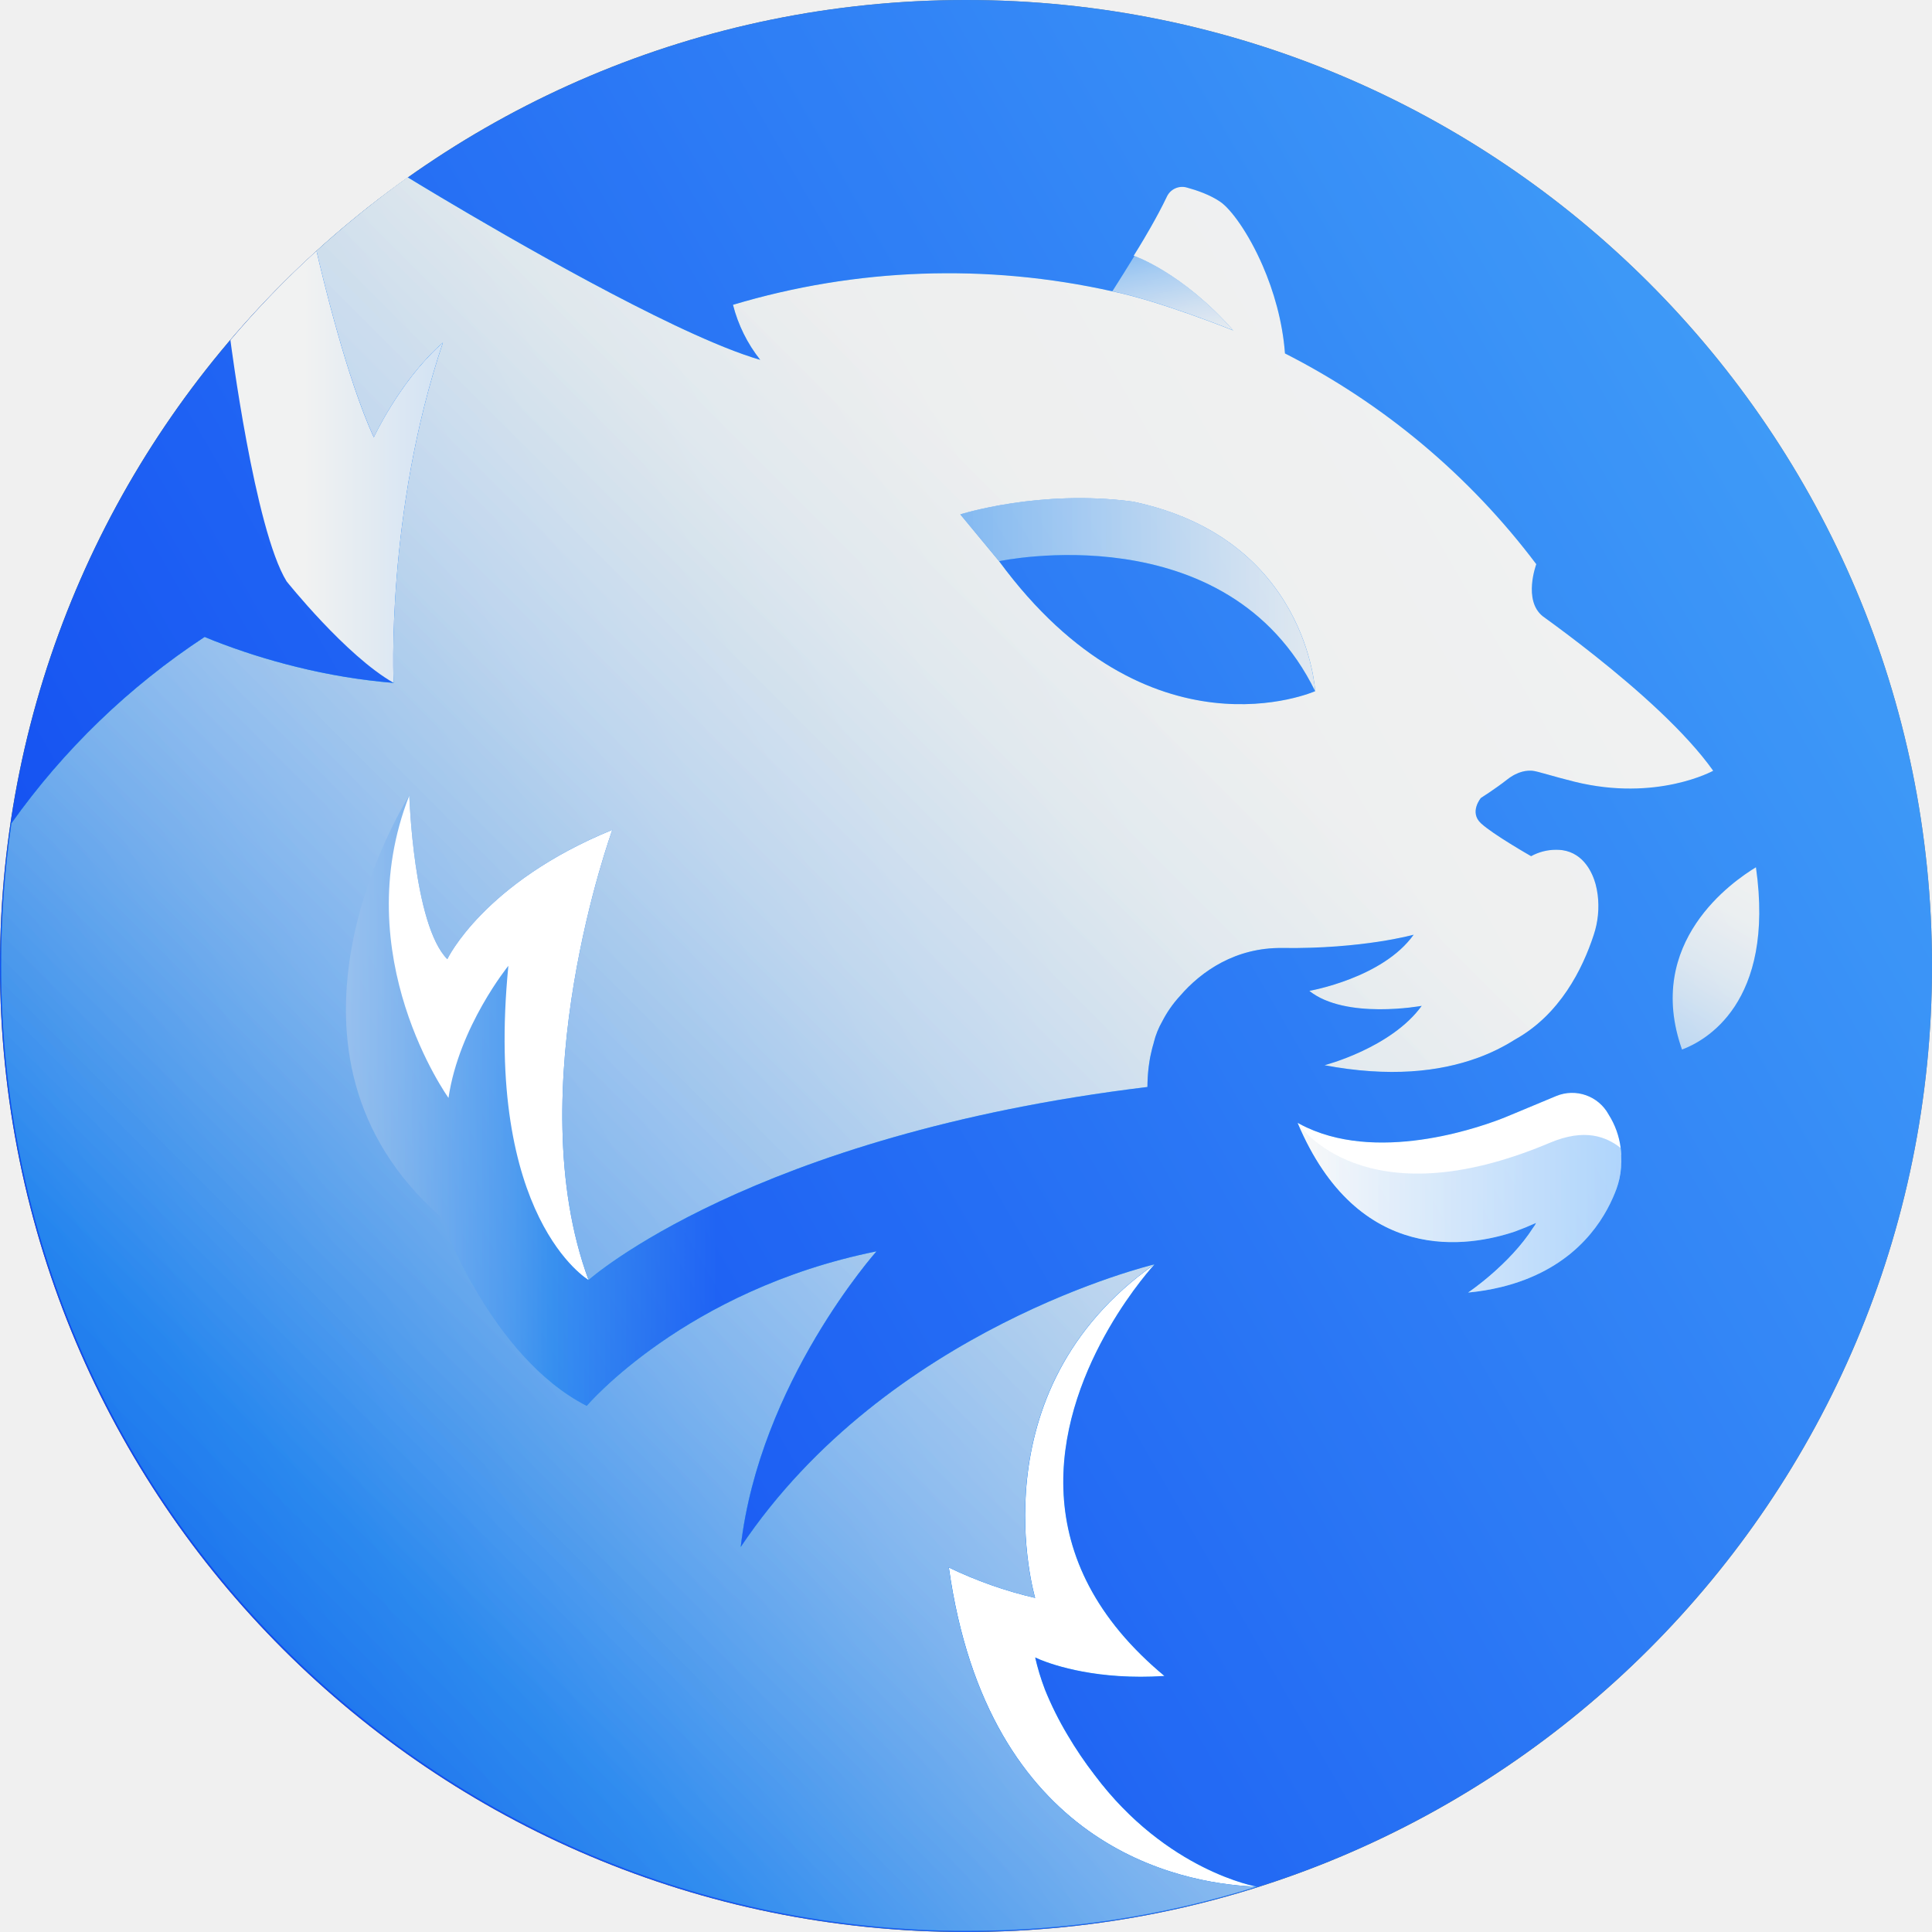
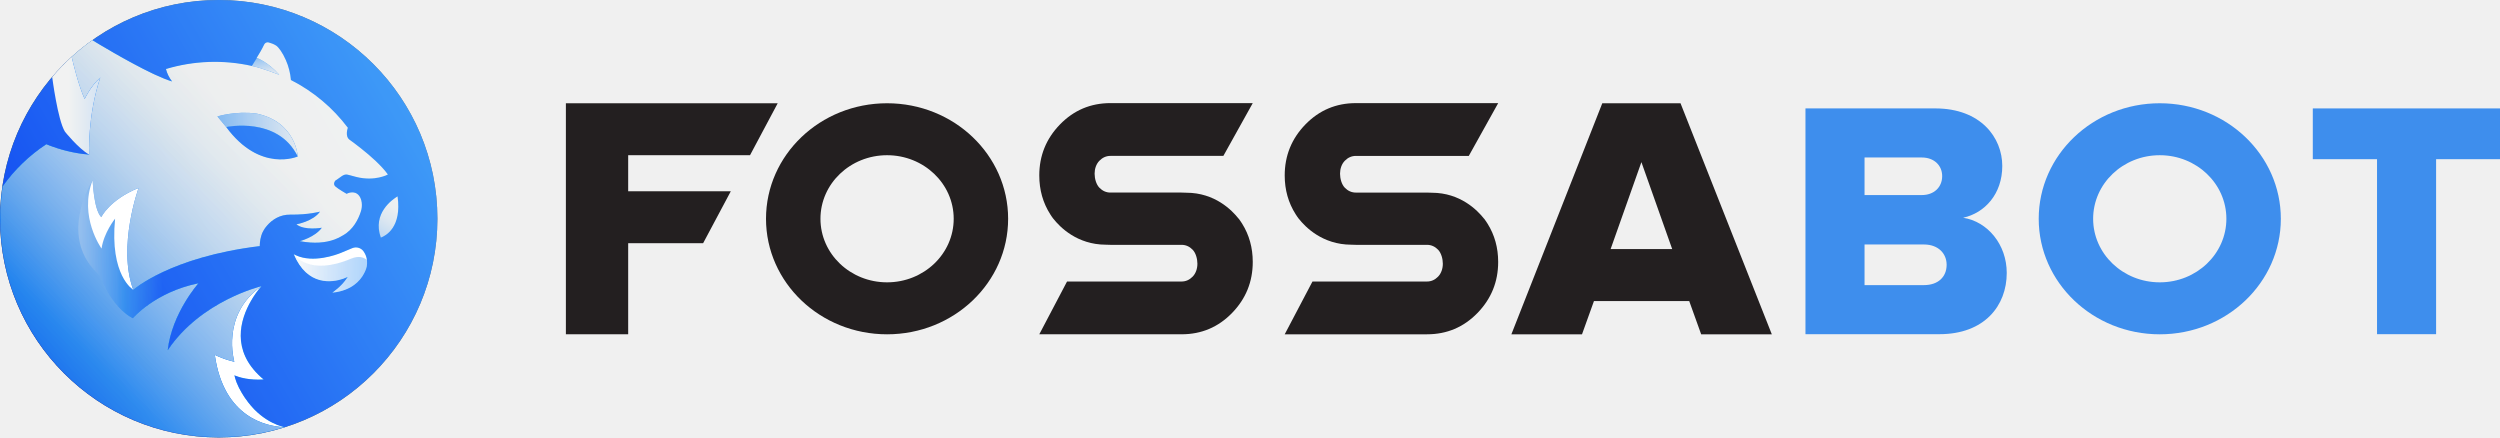
- <svg xmlns="http://www.w3.org/2000/svg" xmlns:xlink="http://www.w3.org/1999/xlink" viewBox="0 0 1454.96 1454.96">
+ <svg xmlns="http://www.w3.org/2000/svg" xmlns:xlink="http://www.w3.org/1999/xlink" viewBox="0 0 5777.97 1010.95">
  <defs>
-     <style>.cls-1{isolation:isolate;}.cls-2{fill:#3e98f7;}.cls-3{fill:url(#linear-gradient);}.cls-4{fill:url(#linear-gradient-2);}.cls-5{fill:url(#Naamloos_verloop_12);}.cls-6{fill:#fff;}.cls-7{fill:url(#linear-gradient-3);}.cls-8{fill:url(#linear-gradient-4);}.cls-9{opacity:0.35;fill:url(#Naamloos_verloop_12-2);}.cls-10{mix-blend-mode:overlay;fill:url(#Naamloos_verloop_26);}.cls-11{fill:url(#Naamloos_verloop_12-3);}</style>
-     <linearGradient id="linear-gradient" x1="-381.31" y1="981.83" x2="800.07" y2="981.83" gradientUnits="userSpaceOnUse">
+     <style>.cls-1{isolation:isolate;}.cls-2{fill:none;}.cls-3{fill:#231f20;}.cls-4{fill:#3e8eed;}.cls-5{fill:#3e98f7;}.cls-6{fill:url(#linear-gradient);}.cls-7{fill:url(#linear-gradient-2);}.cls-8{fill:url(#Naamloos_verloop_12);}.cls-9{fill:#fff;}.cls-10{fill:url(#linear-gradient-3);}.cls-11{fill:url(#linear-gradient-4);}.cls-12{opacity:0.35;fill:url(#Naamloos_verloop_12-2);}.cls-13{mix-blend-mode:overlay;fill:url(#Naamloos_verloop_26);}.cls-14{fill:url(#Naamloos_verloop_12-3);}</style>
+     <linearGradient id="linear-gradient" x1="-264.95" y1="682.2" x2="555.91" y2="682.2" gradientUnits="userSpaceOnUse">
      <stop offset="0.27" stop-color="#f1f2f2" />
      <stop offset="0.35" stop-color="#edf0f2" />
      <stop offset="0.42" stop-color="#e1eaf2" />
      <stop offset="0.5" stop-color="#cee0f3" />
      <stop offset="0.57" stop-color="#b2d2f4" />
      <stop offset="0.65" stop-color="#8ec0f5" />
      <stop offset="0.72" stop-color="#64abf6" />
      <stop offset="0.78" stop-color="#3e98f7" />
    </linearGradient>
-     <linearGradient id="linear-gradient-2" x1="900.65" y1="333.04" x2="864.61" y2="128.66" gradientUnits="userSpaceOnUse">
+     <linearGradient id="linear-gradient-2" x1="625.8" y1="231.4" x2="600.76" y2="89.4" gradientUnits="userSpaceOnUse">
      <stop offset="0.3" stop-color="#f1f2f2" />
      <stop offset="0.38" stop-color="#eaeef2" />
      <stop offset="0.49" stop-color="#d6e4f3" />
      <stop offset="0.63" stop-color="#b5d4f4" />
      <stop offset="0.79" stop-color="#87bdf5" />
      <stop offset="0.96" stop-color="#4da0f7" />
      <stop offset="1" stop-color="#3e98f7" />
    </linearGradient>
-     <linearGradient id="Naamloos_verloop_12" x1="1033.28" y1="447.79" x2="365.41" y2="447.79" gradientUnits="userSpaceOnUse">
+     <linearGradient id="Naamloos_verloop_12" x1="717.95" y1="311.14" x2="253.9" y2="311.14" gradientUnits="userSpaceOnUse">
      <stop offset="0" stop-color="#f1f2f2" />
      <stop offset="1" stop-color="#3e98f7" />
    </linearGradient>
-     <linearGradient id="linear-gradient-3" x1="1336.15" y1="649.8" x2="1167.41" y2="942.07" gradientUnits="userSpaceOnUse">
+     <linearGradient id="linear-gradient-3" x1="928.39" y1="451.5" x2="811.15" y2="654.58" gradientUnits="userSpaceOnUse">
      <stop offset="0" stop-color="#f1f2f2" />
      <stop offset="0.14" stop-color="#edf0f2" />
      <stop offset="0.29" stop-color="#dfe9f2" />
      <stop offset="0.44" stop-color="#c9def3" />
      <stop offset="0.6" stop-color="#aacff4" />
      <stop offset="0.77" stop-color="#83bbf5" />
      <stop offset="0.93" stop-color="#53a3f6" />
      <stop offset="1" stop-color="#3e98f7" />
    </linearGradient>
-     <linearGradient id="linear-gradient-4" x1="1011.91" y1="385.39" x2="-5.77" y2="1403.07" gradientUnits="userSpaceOnUse">
+     <linearGradient id="linear-gradient-4" x1="703.1" y1="267.78" x2="-4.01" y2="974.89" gradientUnits="userSpaceOnUse">
      <stop offset="0.11" stop-color="#f1f2f2" />
      <stop offset="0.21" stop-color="#e8eef2" />
      <stop offset="0.36" stop-color="#d1e2f3" />
      <stop offset="0.56" stop-color="#aacef4" />
      <stop offset="0.79" stop-color="#75b4f5" />
      <stop offset="1" stop-color="#3e98f7" />
    </linearGradient>
-     <linearGradient id="Naamloos_verloop_12-2" x1="977.24" y1="909.56" x2="1221" y2="909.56" xlink:href="#Naamloos_verloop_12" />
-     <linearGradient id="Naamloos_verloop_26" x1="1357.6" y1="363.68" x2="97.36" y2="1091.28" gradientUnits="userSpaceOnUse">
+     <linearGradient id="Naamloos_verloop_12-2" x1="679.01" y1="631.99" x2="848.38" y2="631.99" xlink:href="#Naamloos_verloop_12" />
+     <linearGradient id="Naamloos_verloop_26" x1="943.3" y1="252.69" x2="67.65" y2="758.25" gradientUnits="userSpaceOnUse">
      <stop offset="0" stop-color="#808285" />
      <stop offset="0.55" stop-color="#4d4c4e" />
      <stop offset="1" stop-color="#231f20" />
    </linearGradient>
-     <linearGradient id="Naamloos_verloop_12-3" x1="229.06" y1="351.59" x2="834.02" y2="351.59" xlink:href="#Naamloos_verloop_12" />
+     <linearGradient id="Naamloos_verloop_12-3" x1="159.16" y1="244.29" x2="579.5" y2="244.29" xlink:href="#Naamloos_verloop_12" />
  </defs>
  <g class="cls-1">
    <g id="Layer_2" data-name="Layer 2">
      <g id="Laag_2" data-name="Laag 2">
-         <circle class="cls-2" cx="727.48" cy="727.48" r="727.48" />
-         <path class="cls-3" d="M507.56,576.78S315.56,497,235.18,582s14.39,456.21,226,578.69,485.34,260.12,485.34,260.12-123.6-475.93-58-670.69S507.56,576.78,507.56,576.78Z" />
-         <path class="cls-4" d="M928.7,248.77s-55-22.08-91-29.42c5.73-9,11.61-18.45,16.6-26.58l-.54-.24S889.91,204.68,928.7,248.77Z" />
-         <path class="cls-5" d="M723.14,387.34s59.87-19.11,130.16-9.6c131.48,27.89,137.11,142.75,137.11,142.75h0c-66.12-134.89-238-97.86-238-97.86h0Z" />
-         <path class="cls-6" d="M308.24,599.05s3.05,97.43,28.62,123.27c0,0,27.33-57.72,124.31-97.4,0,0-71.17,194.81-17.95,339,0,0-79-46.51-60.37-236.59,0,0-37.16,45.66-45.1,99.47C337.75,826.78,260.86,720,308.24,599.05Z" />
-         <path class="cls-7" d="M1322.37,653.14c1.38-.39-1.47.35,0,0,14.66,102.74-38.79,131-55.68,137.26C1238,709.38,1305.33,663.5,1322.37,653.14Z" />
-         <path class="cls-6" d="M946.5,1420.83h0Z" />
-         <path class="cls-6" d="M824.3,1336.7a289.36,289.36,0,0,1-20.29-30,249.33,249.33,0,0,1-17.17-34.47v0a.11.11,0,0,1,0-.06h0q0-.14-.09-.24a2,2,0,0,0-.08-.22,177,177,0,0,1-7.11-23.52c1.26.57,2.5,1.11,3.74,1.65,10.64,4.34,43.6,15.57,93.6,12.3q-4.35-3.61-8.42-7.26c-50.2-45.06-67.36-93.12-67.75-137.38-.41-45.57,17-87.11,34.33-117.14,17.16-29.67,34.33-48.12,34.33-48.12h0c-136,95.71-89.83,251.12-89.83,251.12a310.53,310.53,0,0,1-65-22.91C744.1,1391,888.34,1418,943.69,1420.72l2.82.11S878.56,1409.16,824.3,1336.7Z" />
-         <path class="cls-8" d="M1134.9,587.15c8.56-6.74,15.45-7,19.17-6.7s15.07,4.13,31.62,8.23c61.94,15.31,104.48-8.23,104.48-8.23-20.56-29-56.88-61.09-89.32-86.83-14.31-11.36-27.86-21.46-39-29.51h0c-15.08-12-4.9-39.23-4.9-39.23h0A547.41,547.41,0,0,0,967.69,266.17c-1.82-24.24-8.55-47.09-16.75-66C940.22,175.45,927,157.46,919,152c-7.7-5.3-17.78-8.75-25.34-10.8A12.74,12.74,0,0,0,878.8,148c-3.75,7.9-8.29,16.26-12.46,23.59-6.76,11.85-12.58,21-12.58,21s36.15,12.15,74.94,56.24c0,0-55-22.08-91-29.42h0A565.61,565.61,0,0,0,552,229.55,111.15,111.15,0,0,0,572.52,271c-16-4.61-36.28-12.95-58.57-23.34-2-.9-3.92-1.84-5.91-2.78h0C425.25,205.57,319,140.88,307,133.53a761.65,761.65,0,0,0-68.63,55.38c3.91,17.23,22.94,96.83,43.17,140.42,0,0,20-43.24,52-71.3-43.26,128.37-37.1,256.2-37.1,256.2l.05.08a459.55,459.55,0,0,1-73.3-12.1,492.92,492.92,0,0,1-62.45-19.81c-4.28-1.71-6.59-2.74-6.59-2.74A546.51,546.51,0,0,0,8.61,620,733.28,733.28,0,0,0,.84,726.64c0,401.78,325.7,727.48,727.48,727.48a727.1,727.1,0,0,0,218.19-33.29l-2.82-.11C888.34,1418,744.1,1391,714.48,1180.42a310.53,310.53,0,0,0,65,22.91s-46.17-155.41,89.83-251.12h0S668.55,999.8,557.82,1165C572,1041.09,660.06,942.38,660.06,942.38c-144.14,29.09-218.19,116.37-218.19,116.37-72.74-36.93-110.21-142.58-110.21-142.58-139.11-122.65-33-301.71-23.42-317.12,0,0,3.05,97.43,28.62,123.27,0,0,27.33-57.72,124.31-97.4,0,0-71.17,194.81-17.95,339,0,0,122.4-109.12,420.88-145.34,0-1.06,0-2.09.06-3.12a123,123,0,0,1,1.56-16.67c.28-1.74.6-3.44,1-5.12.62-3,1.37-5.85,2.21-8.62a.41.41,0,0,1,0-.11,61,61,0,0,1,6.3-15.69,86.68,86.68,0,0,1,13.29-19.09c16.14-18.78,42-36.74,77.3-36.25,60.28.83,98.79-10,98.79-10-23.27,32.75-78.57,42.3-78.57,42.3,27.33,21.86,84.63,11.28,84.63,11.28-22.92,31.74-73.17,44.71-73.17,44.71,48.73,9.17,86.34,5,115.17-5.5l.31-.11a145.27,145.27,0,0,0,27.82-13.66c34-18.83,51-53.21,59.38-78.79a68.53,68.53,0,0,0,3-30.31,64.42,64.42,0,0,0-1.57-8c-2.16-7.8-8.5-23.2-25.09-25.6a40,40,0,0,0-4.54-.27,38.93,38.93,0,0,0-18.93,4.82s-28.9-16.46-37.83-24.83,0-19,0-19S1126.35,593.89,1134.9,587.15Zm-825.13,8.21.07-.22.05-.06ZM864.1,818.53Zm126.31-298s-125.19,55.54-238-97.86h0l-29.23-35.29s59.87-19.11,130.16-9.6c131.48,27.89,137.11,142.75,137.11,142.75Z" />
-         <path class="cls-6" d="M1220.87,869.46l.05,0c-.07-1.61-.21-3.25-.42-4.93v-.07h0a61.22,61.22,0,0,0-9-25,31.33,31.33,0,0,0-39.67-14l-36,15-2.23.92c-14,5.68-91.34,34.67-149.3,7.83-2.39-1.11-4.75-2.3-7.07-3.6h0v0h0c45.62,108.2,129.21,93.51,163.87,81.76,4.93-1.81,10.15-3.92,15.71-6.42h0v0a14.67,14.67,0,0,1-2.09,3.4c-17.87,28.08-49.14,49.06-49.14,49.06a171.85,171.85,0,0,0,24.86-4.12c52-12.72,74.53-45.33,84.2-67.3C1218.73,892.77,1221.62,883.9,1220.87,869.46Z" />
-         <path class="cls-9" d="M1220.5,864.5c-10.92-8.53-27.09-15-53.36-3.87-140.42,59.29-189.1-13.65-189.9-15,45.62,108.2,129.21,93.51,163.87,81.76,4.93-1.81,10.15-3.92,15.71-6.42h0v0a14.67,14.67,0,0,1-2.09,3.4c-17.87,28.08-49.14,49.06-49.14,49.06a171.85,171.85,0,0,0,24.86-4.12c52-12.72,74.53-45.33,84.2-67.3C1219.18,891.75,1222.25,882,1220.5,864.5Z" />
-         <circle class="cls-10" cx="727.48" cy="727.48" r="727.48" />
-         <path class="cls-6" d="M239.6,187.78h0l-.53.49Z" />
-         <path class="cls-11" d="M296.44,514.25v0S290.27,386.4,333.53,258c-.73.64-1.46,1.3-2.18,2-30.72,28.07-49.84,69.35-49.84,69.35-20.23-43.58-39.25-123.15-43.16-140.4a731.33,731.33,0,0,0-64.83,67.14s18.24,142.69,42.32,181.72C215.84,437.79,260.49,493.84,296.44,514.25Z" />
+         <path class="cls-2" d="M4488.72,407c0-25-19.05-43-46.84-43H4309.31v86.84h132.57C4469.67,450.84,4488.72,432.85,4488.72,407Z" />
+         <path class="cls-2" d="M4446.64,565.06H4309.31v93.88h137.33c32.55,0,52.4-18.78,52.4-46.94C4499,586.18,4480,565.06,4446.64,565.06Z" />
+         <ellipse class="cls-2" cx="2050.18" cy="505.63" rx="153.95" ry="146.89" />
+         <polygon class="cls-2" points="3722.44 575.67 3864.75 575.67 3793.6 374.74 3722.44 575.67" />
+         <ellipse class="cls-2" cx="4991.64" cy="505.63" rx="153.95" ry="146.89" />
+         <polygon class="cls-3" points="1307.86 238.65 1307.86 772.6 1451.85 772.6 1451.85 562.06 1625.06 562.06 1689.06 441.99 1451.85 441.99 1451.85 358.73 1520.07 358.73 1717.22 358.73 1733.44 358.73 1797.44 238.65 1307.86 238.65" />
+         <path class="cls-3" d="M3703.19,238.65l-210.12,534h163.24l27.62-76.85H3904.1l27.63,76.85H4095L3884,238.65Zm19.25,337,71.16-200.93,71.15,200.93Z" />
+         <path class="cls-3" d="M2050.18,238.65c-154.53,0-279.79,119.53-279.79,267s125.26,267,279.79,267,279.8-119.53,279.8-267S2204.71,238.65,2050.18,238.65Zm0,413.87c-85,0-153.95-65.77-153.95-146.89s68.93-146.9,153.95-146.9,154,65.77,154,146.9S2135.21,652.52,2050.18,652.52Z" />
+         <path class="cls-4" d="M4991.64,238.65c-154.53,0-279.79,119.53-279.79,267s125.26,267,279.79,267,279.8-119.53,279.8-267S5146.17,238.65,4991.64,238.65Zm0,413.87c-85,0-154-65.77-154-146.89s68.93-146.9,154-146.9,153.95,65.77,153.95,146.9S5076.67,652.52,4991.64,652.52Z" />
+         <path class="cls-4" d="M4537.14,503.26c50-11,90.5-54.77,90.5-119.7,0-65.71-50-133-154.8-133H4172.77v521.8h309.6c104,0,155.59-65.71,155.59-141.6C4638,565.06,4593.51,511.86,4537.14,503.26ZM4309.31,364h132.57c27.79,0,46.84,18,46.84,43,0,25.82-19.05,43.81-46.84,43.81H4309.31Zm137.33,294.94H4309.31V565.06h137.33c33.35,0,52.4,21.12,52.4,46.94C4499,640.16,4479.19,658.94,4446.64,658.94Z" />
+         <polygon class="cls-4" points="5345.32 250.57 5345.32 367.91 5493.77 367.91 5493.77 772.37 5630.31 772.37 5630.31 367.91 5777.97 367.91 5777.97 250.57 5345.32 250.57" />
+         <path class="cls-3" d="M2449.85,287.58q-47.88,49.25-47.87,118,0,50,25.35,89.7h0s1,1.75,3.1,4.7l0,.06,1.08,1.5c.92,1.31,1.84,2.62,2.8,3.91h.16c15.21,19.41,54.84,59.85,121.14,60.1,3.55.2,7.14.32,10.79.32h164.45q14.63,0,25.58,11.27c7.31,7.52,11,21.09,11,32.36s-3.65,22.34-11,29.85-15.83,11.28-25.58,11.28H2466.13L2402,772.6h328.9q68.7,0,116.58-49.24t47.87-118q0-49.2-24.51-88.39h0s-1.14-2-3.42-5.23c-1.43-2.1-2.9-4.19-4.44-6.26h-.22c-15.85-20.15-55.29-59.81-120.36-60.06h-.11c-3.75-.24-7.54-.36-11.39-.36H2566.43q-14.62,0-25.58-11.28c-7.31-7.51-11-21.08-11-32.36s3.66-22.33,11-29.85,15.83-11.27,25.58-11.27h261l67.94-122h-328.9Q2497.72,238.35,2449.85,287.58Z" />
+         <path class="cls-3" d="M3017.08,287.58q-47.88,49.25-47.87,118,0,50,25.35,89.7h0s1,1.75,3.11,4.7a.21.21,0,0,0,0,.06q.5.7,1.08,1.5c.92,1.31,1.83,2.62,2.8,3.91h.15c15.22,19.41,54.84,59.85,121.14,60.1,3.56.2,7.15.32,10.79.32h164.45q14.63,0,25.58,11.27c7.31,7.52,11,21.09,11,32.36s-3.66,22.34-11,29.85-15.83,11.28-25.58,11.28H3033.36l-64.15,122h328.9q68.71,0,116.58-49.24t47.87-118q0-49.2-24.51-88.39h0s-1.14-2-3.42-5.23c-1.43-2.1-2.9-4.19-4.44-6.26H3430c-15.86-20.15-55.3-59.81-120.36-60.06h-.11q-5.62-.36-11.4-.36H3133.66q-14.62,0-25.58-11.28c-7.31-7.51-11-21.08-11-32.36s3.65-22.33,11-29.85,15.83-11.27,25.58-11.27h261l67.94-122h-328.9Q3065,238.35,3017.08,287.58Z" />
+         <circle class="cls-5" cx="505.47" cy="505.47" r="505.47" />
+         <path class="cls-6" d="M352.66,400.76s-133.4-55.4-189.25,3.64,10,317,157,402.09S657.66,987.23,657.66,987.23s-85.88-330.69-40.31-466S352.66,400.76,352.66,400.76Z" />
+         <path class="cls-7" d="M645.29,172.85s-38.24-15.34-63.24-20.44c4-6.25,8.07-12.82,11.54-18.47l-.37-.17S618.33,142.22,645.29,172.85Z" />
+         <path class="cls-8" d="M502.46,269.13s41.6-13.27,90.44-6.66c91.35,19.37,95.27,99.18,95.27,99.18h0c-45.95-93.72-165.4-68-165.4-68h0Z" />
+         <path class="cls-9" d="M214.18,416.24s2.11,67.69,19.88,85.65c0,0,19-40.11,86.37-67.68,0,0-49.44,135.36-12.47,235.53,0,0-54.91-32.31-41.94-164.39,0,0-25.82,31.73-31.34,69.12C234.68,574.47,181.25,500.29,214.18,416.24Z" />
+         <path class="cls-10" d="M918.82,453.82c1-.27-1,.24,0,0,10.18,71.39-27,91-38.69,95.37C860.18,492.9,907,461,918.82,453.82Z" />
+         <path class="cls-9" d="M657.65,987.23h0Z" />
+         <path class="cls-9" d="M572.75,928.77a201.14,201.14,0,0,1-14.1-20.83,174.87,174.87,0,0,1-11.94-24v0h0v0h0a1.62,1.62,0,0,0-.06-.17l0-.15a123.4,123.4,0,0,1-5-16.34c.88.4,1.74.77,2.6,1.14,7.4,3,30.3,10.82,65,8.55q-3-2.51-5.85-5c-34.88-31.31-46.8-64.71-47.08-95.46-.28-31.66,11.79-60.52,23.86-81.39A201.65,201.65,0,0,1,604,661.62h0c-94.5,66.51-62.42,174.49-62.42,174.49a216.11,216.11,0,0,1-45.18-15.92c20.58,146.3,120.81,165.06,159.26,167l2,.07S610.44,979.13,572.75,928.77Z" />
+         <path class="cls-11" d="M788.56,408c6-4.69,10.73-4.89,13.32-4.66s10.47,2.87,22,5.72c43,10.64,72.6-5.72,72.6-5.72-14.29-20.11-39.53-42.45-62.07-60.33-9.94-7.89-19.35-14.91-27.07-20.5h0c-10.47-8.32-3.4-27.25-3.4-27.25h0A380.36,380.36,0,0,0,672.38,184.94a143.88,143.88,0,0,0-11.64-45.84c-7.45-17.19-16.64-29.69-22.19-33.51-5.36-3.68-12.36-6.08-17.61-7.5a8.86,8.86,0,0,0-10.33,4.73c-2.6,5.49-5.75,11.3-8.65,16.39-4.7,8.23-8.74,14.56-8.74,14.56s25.11,8.45,52.07,39.08c0,0-38.24-15.34-63.24-20.44h0a392.91,392.91,0,0,0-198.5,7.08,77.36,77.36,0,0,0,14.25,28.79c-11.09-3.2-25.21-9-40.69-16.21q-2-.95-4.11-1.94h0c-57.51-27.3-131.36-72.25-139.7-77.36a530,530,0,0,0-47.68,38.48c2.71,12,15.93,67.28,30,97.57,0,0,13.92-30.05,36.15-49.55-30.06,89.2-25.78,178-25.78,178l0,.06A319.66,319.66,0,0,1,155.07,349a340,340,0,0,1-43.39-13.77c-3-1.18-4.58-1.9-4.58-1.9A379.81,379.81,0,0,0,6,430.82a509.67,509.67,0,0,0-5.4,74.07c0,279.17,226.31,505.47,505.47,505.47a505.22,505.22,0,0,0,151.61-23.13l-2-.07c-38.45-1.91-138.68-20.67-159.26-167a216.11,216.11,0,0,0,45.18,15.92s-32.08-108,62.42-174.49h0S464.52,694.68,387.59,809.45c9.82-86.07,71-154.66,71-154.66C358.47,675,307,735.65,307,735.65c-50.54-25.66-76.57-99.07-76.57-99.07-96.66-85.22-22.9-209.64-16.27-220.34,0,0,2.11,67.69,19.88,85.65,0,0,19-40.11,86.37-67.68,0,0-49.44,135.36-12.47,235.53,0,0,85.05-75.81,292.44-101,0-.73,0-1.45,0-2.16A86.48,86.48,0,0,1,601.52,555c.2-1.21.43-2.39.67-3.56.43-2.08,1-4.07,1.53-6a.22.22,0,0,0,0-.08,42.32,42.32,0,0,1,4.38-10.89,59.79,59.79,0,0,1,9.24-13.28c11.21-13,29.17-25.52,53.71-25.18,41.88.58,68.64-6.95,68.64-6.95-16.17,22.76-54.6,29.39-54.6,29.39,19,15.19,58.81,7.84,58.81,7.84-15.93,22.05-50.84,31.06-50.84,31.06,33.86,6.37,60,3.48,80-3.81l.22-.08a101.13,101.13,0,0,0,19.33-9.5c23.62-13.08,35.47-37,41.25-54.74A47.5,47.5,0,0,0,836,468.18a48.48,48.48,0,0,0-1.09-5.56c-1.51-5.41-5.91-16.12-17.44-17.79a29.81,29.81,0,0,0-3.16-.18A27.06,27.06,0,0,0,801.14,448s-20.08-11.44-26.28-17.25,0-13.19,0-13.19S782.62,412.65,788.56,408Zm-573.33,5.7.05-.15,0,0ZM600.4,568.73Zm87.77-207.08s-87,38.59-165.4-68h0l-20.31-24.53s41.6-13.27,90.44-6.66c91.35,19.37,95.27,99.18,95.27,99.18Z" />
+         <path class="cls-9" d="M848.29,604.12l0,0c-.05-1.11-.15-2.26-.29-3.42v-.05h0a42.69,42.69,0,0,0-6.26-17.37,21.79,21.79,0,0,0-27.57-9.74l-25,10.41-1.55.65c-9.73,4-63.47,24.09-103.74,5.44q-2.49-1.16-4.91-2.5h0c31.7,75.18,89.78,65,113.87,56.81q5.13-1.87,10.91-4.46h0a10.17,10.17,0,0,1-1.45,2.36c-12.42,19.51-34.14,34.09-34.14,34.09a118.94,118.94,0,0,0,17.27-2.86c36.13-8.84,51.78-31.5,58.5-46.76A45,45,0,0,0,848.29,604.12Z" />
+         <path class="cls-12" d="M848,600.68c-7.58-5.93-18.82-10.4-37.07-2.69-97.57,41.19-131.39-9.49-132-10.41,31.7,75.18,89.78,65,113.87,56.81q5.13-1.87,10.91-4.46h0a10.17,10.17,0,0,1-1.45,2.36c-12.42,19.51-34.14,34.09-34.14,34.09a118.94,118.94,0,0,0,17.27-2.86c36.13-8.84,51.78-31.5,58.5-46.76C847.12,619.61,849.25,612.82,848,600.68Z" />
+         <circle class="cls-13" cx="505.47" cy="505.47" r="505.47" />
+         <path class="cls-9" d="M166.48,130.47h0l-.37.34Z" />
+         <path class="cls-14" d="M206,357.31h0s-4.28-88.82,25.78-178l-1.52,1.36c-21.34,19.51-34.63,48.19-34.63,48.19-14-30.28-27.27-85.57-30-97.56a507.5,507.5,0,0,0-45,46.66s12.67,99.14,29.4,126.26C150,304.19,181,343.13,206,357.31Z" />
      </g>
    </g>
  </g>
</svg>
